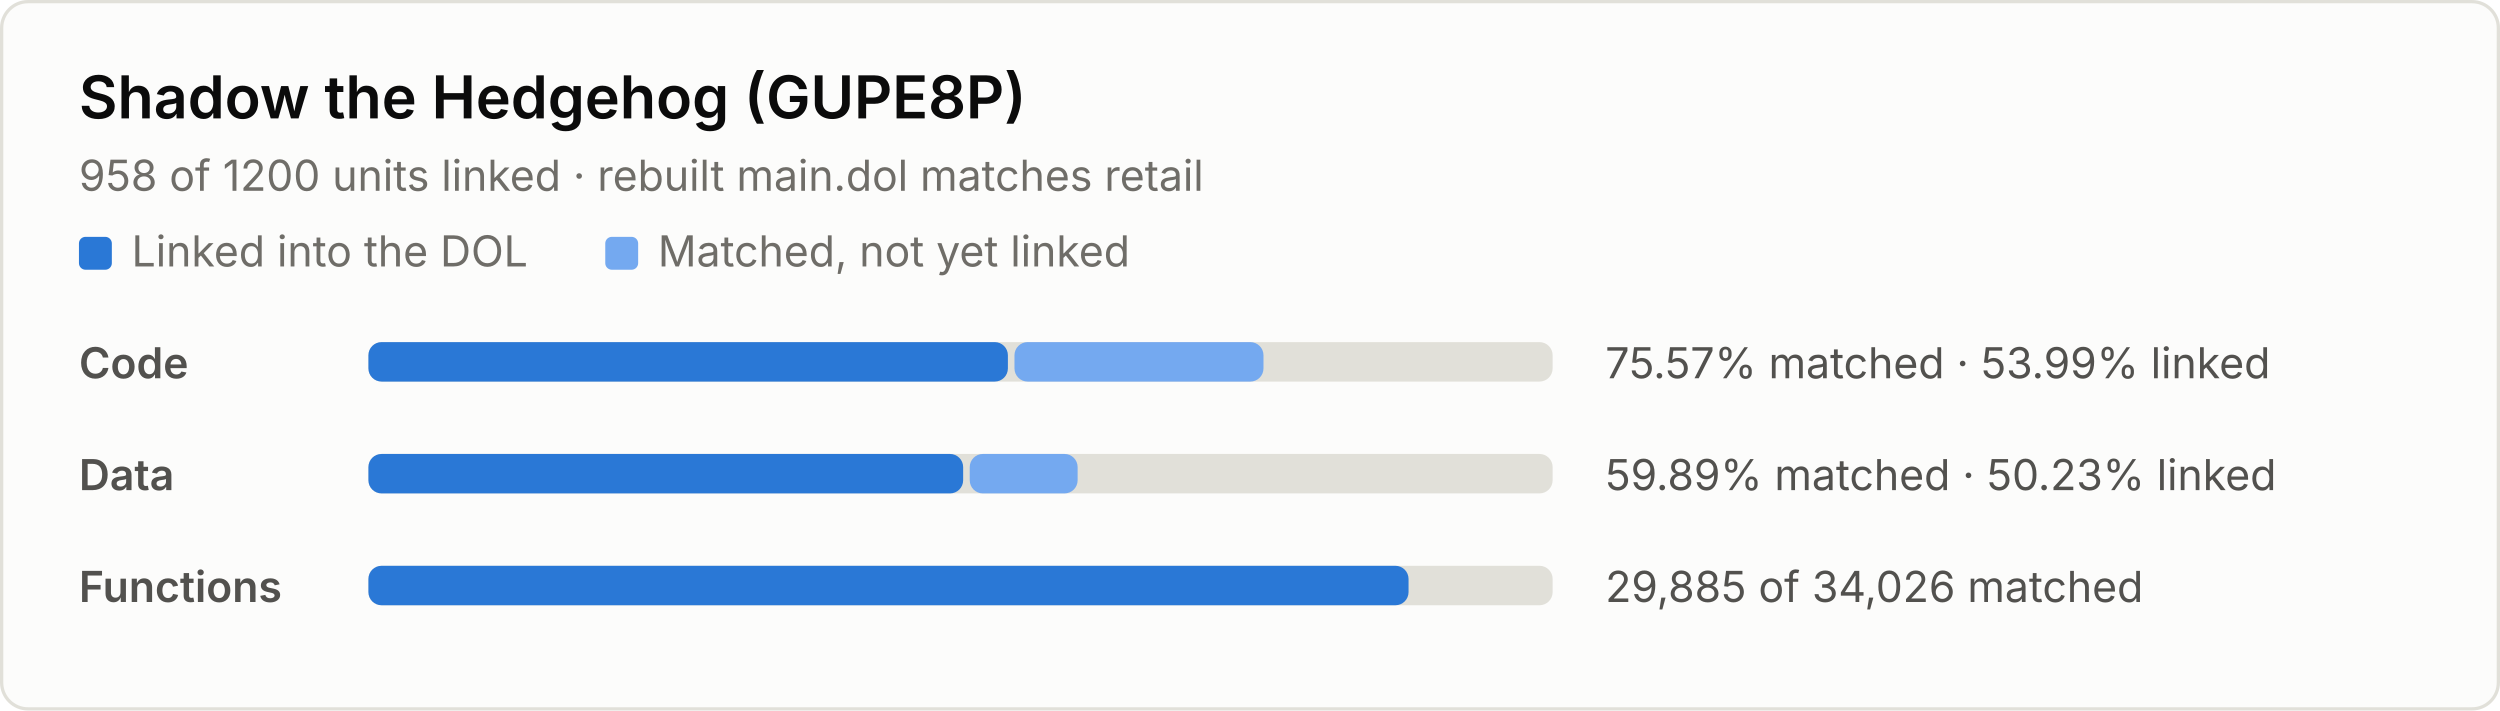
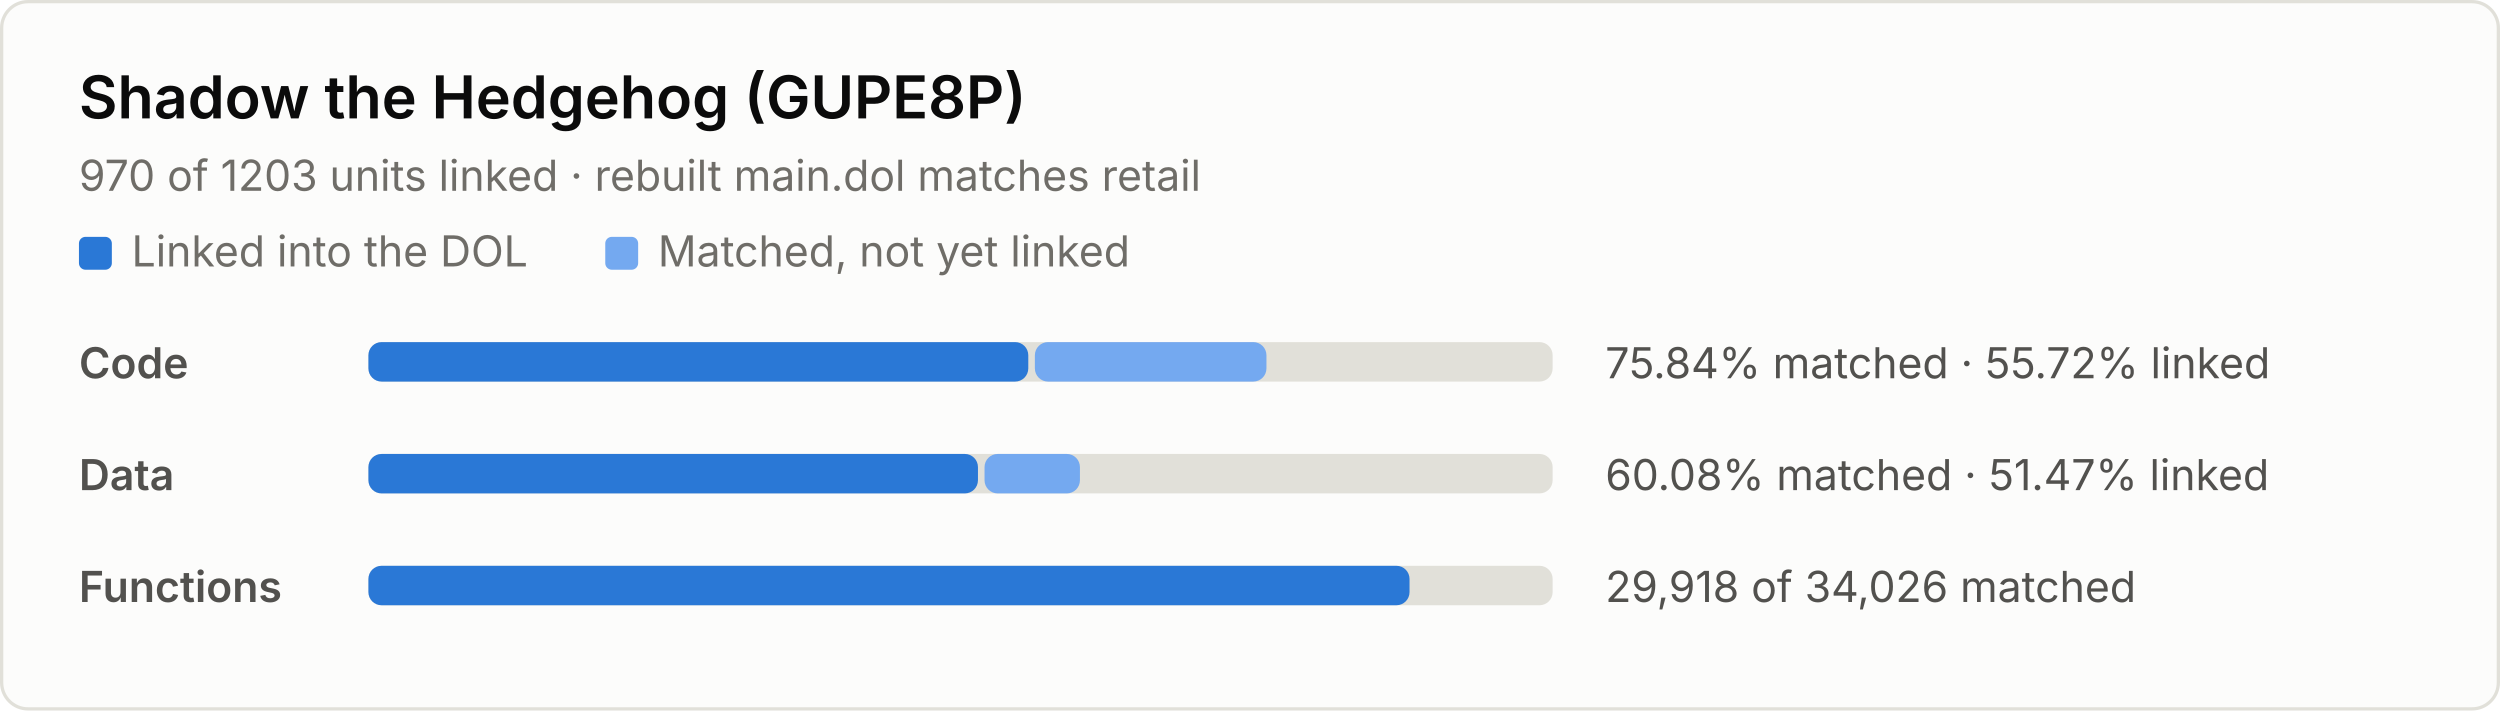
- <svg xmlns="http://www.w3.org/2000/svg" width="760" height="216" viewBox="0 0 760 216" role="img" aria-label="Decompilation progress: 75.57% of code matched, 53.99% linked">
+ <svg xmlns="http://www.w3.org/2000/svg" width="760" height="216" viewBox="0 0 760 216" role="img" aria-label="Decompilation progress: 75.84% of code matched, 55.72% linked">
  <style>
.bg { fill: #fcfcfb; stroke: #e1e0d9; }
.title { fill: #0b0b0b; font: 600 18px system-ui, -apple-system, "Segoe UI", sans-serif; }
.sub, .label, .nums, .key { font: 13px system-ui, -apple-system, "Segoe UI", sans-serif; }
.sub, .key { fill: #6f6d68; }
.label { fill: #52514e; font-weight: 600; }
.nums { fill: #52514e; font-variant-numeric: tabular-nums; }
.track { fill: #e1e0d9; }
.linked { fill: #2a78d6; }
.matched { fill: #74a9f0; }
@media (prefers-color-scheme: dark) {
  .bg { fill: #1a1a19; stroke: #2c2c2a; }
  .title { fill: #f0efec; }
  .sub, .key { fill: #9a988f; }
  .label, .nums { fill: #c3c2b7; }
  .track { fill: #2c2c2a; }
  .linked { fill: #4a94ec; }
  .matched { fill: #2260b0; }
}
</style>
  <rect class="bg" x="0.5" y="0.5" width="759" height="215" rx="8" />
  <text class="title" x="24" y="36">Shadow the Hedgehog (GUPE8P)</text>
-   <text class="sub" x="24" y="58">958 of 1200 units linked · rebuilt main.dol matches retail</text>
+   <text class="sub" x="24" y="58">970 of 1203 units linked · rebuilt main.dol matches retail</text>
  <rect class="linked" x="24" y="72" width="10" height="10" rx="2" />
  <text class="key" x="40" y="81">Linked into the DOL</text>
  <rect class="matched" x="184" y="72" width="10" height="10" rx="2" />
  <text class="key" x="200" y="81">Matched, not yet linked</text>
  <text class="label" x="24" y="115">Code</text>
  <rect class="track" x="112" y="104" width="360" height="12" rx="4" />
-   <rect class="linked" x="112" y="104" width="194.4" height="12" rx="4" />
-   <rect class="matched" x="308.4" y="104" width="75.7" height="12" rx="4" />
-   <text class="nums" x="488" y="115">75.57% matched · 53.99% linked</text>
+   <rect class="linked" x="112" y="104" width="200.6" height="12" rx="4" />
+   <rect class="matched" x="314.6" y="104" width="70.4" height="12" rx="4" />
+   <text class="nums" x="488" y="115">75.84% matched · 55.72% linked</text>
  <text class="label" x="24" y="149">Data</text>
  <rect class="track" x="112" y="138" width="360" height="12" rx="4" />
-   <rect class="linked" x="112" y="138" width="180.8" height="12" rx="4" />
-   <rect class="matched" x="294.8" y="138" width="32.8" height="12" rx="4" />
-   <text class="nums" x="488" y="149">59.89% matched · 50.23% linked</text>
+   <rect class="linked" x="112" y="138" width="185.3" height="12" rx="4" />
+   <rect class="matched" x="299.3" y="138" width="29.0" height="12" rx="4" />
+   <text class="nums" x="488" y="149">60.08% matched · 51.47% linked</text>
  <text class="label" x="24" y="183">Functions</text>
  <rect class="track" x="112" y="172" width="360" height="12" rx="4" />
-   <rect class="linked" x="112" y="172" width="316.2" height="12" rx="4" />
-   <text class="nums" x="488" y="183">29,885 of 34,026 matched</text>
+   <rect class="linked" x="112" y="172" width="316.5" height="12" rx="4" />
+   <text class="nums" x="488" y="183">29,918 of 34,026 matched</text>
</svg>
